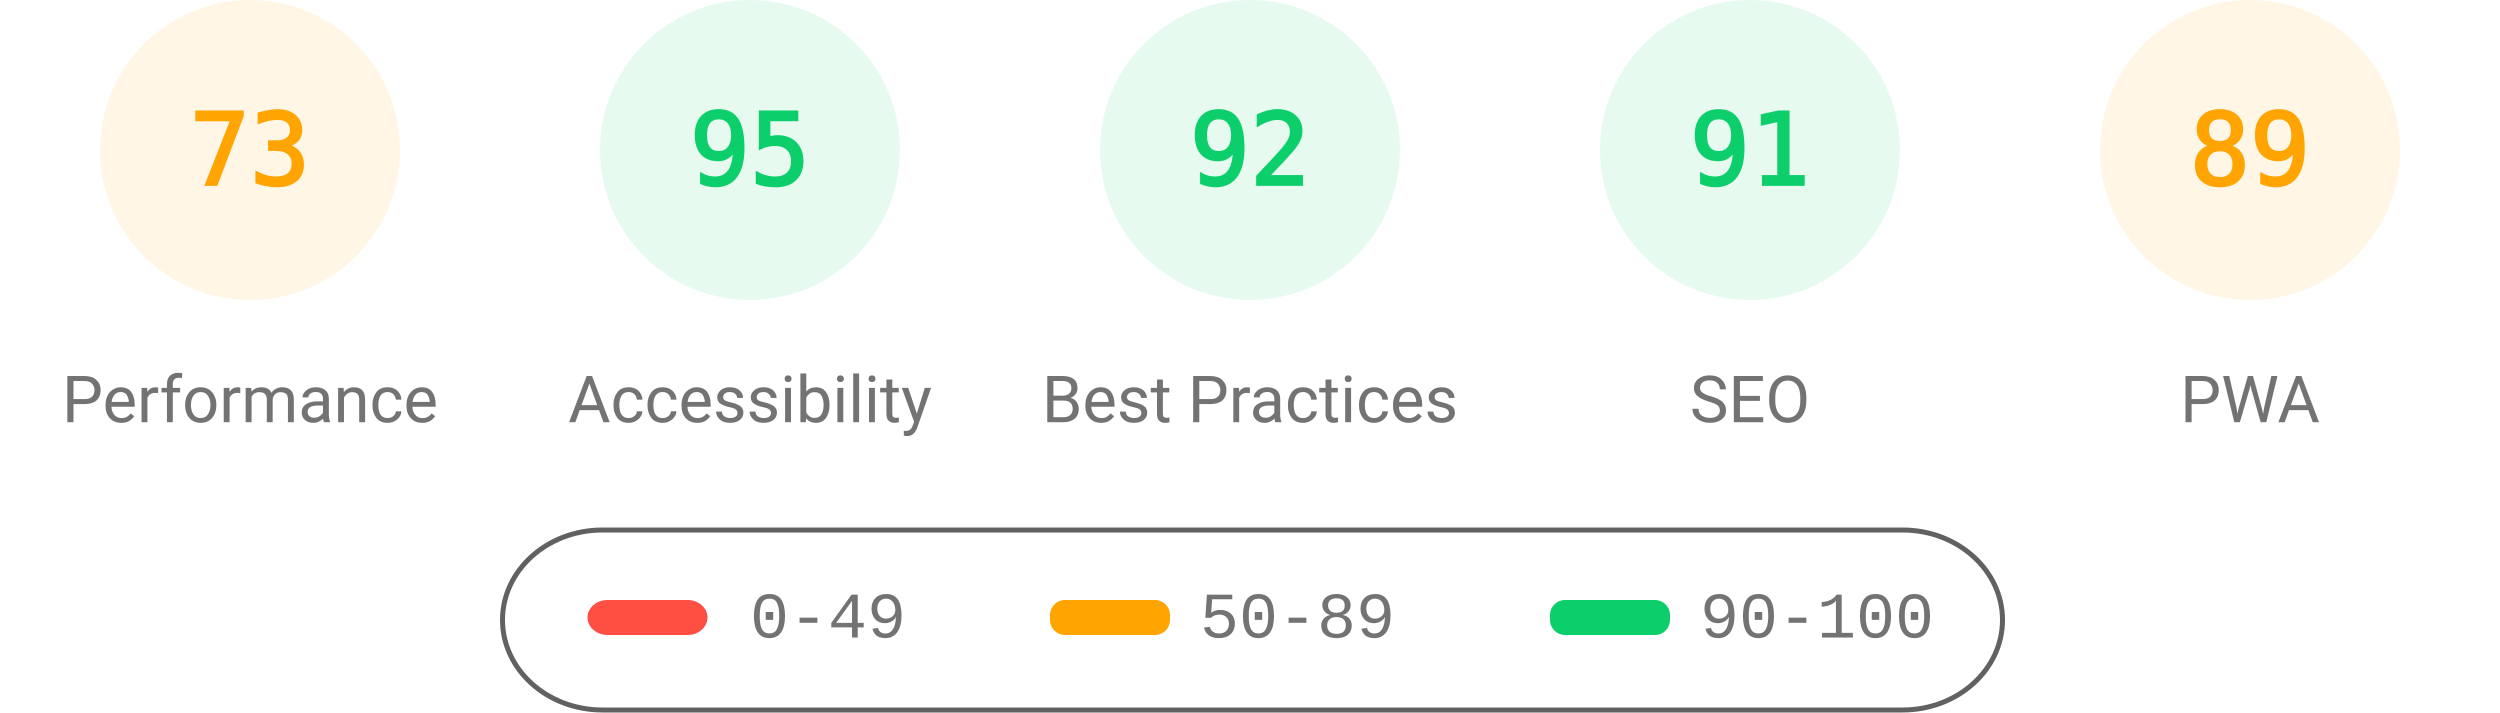
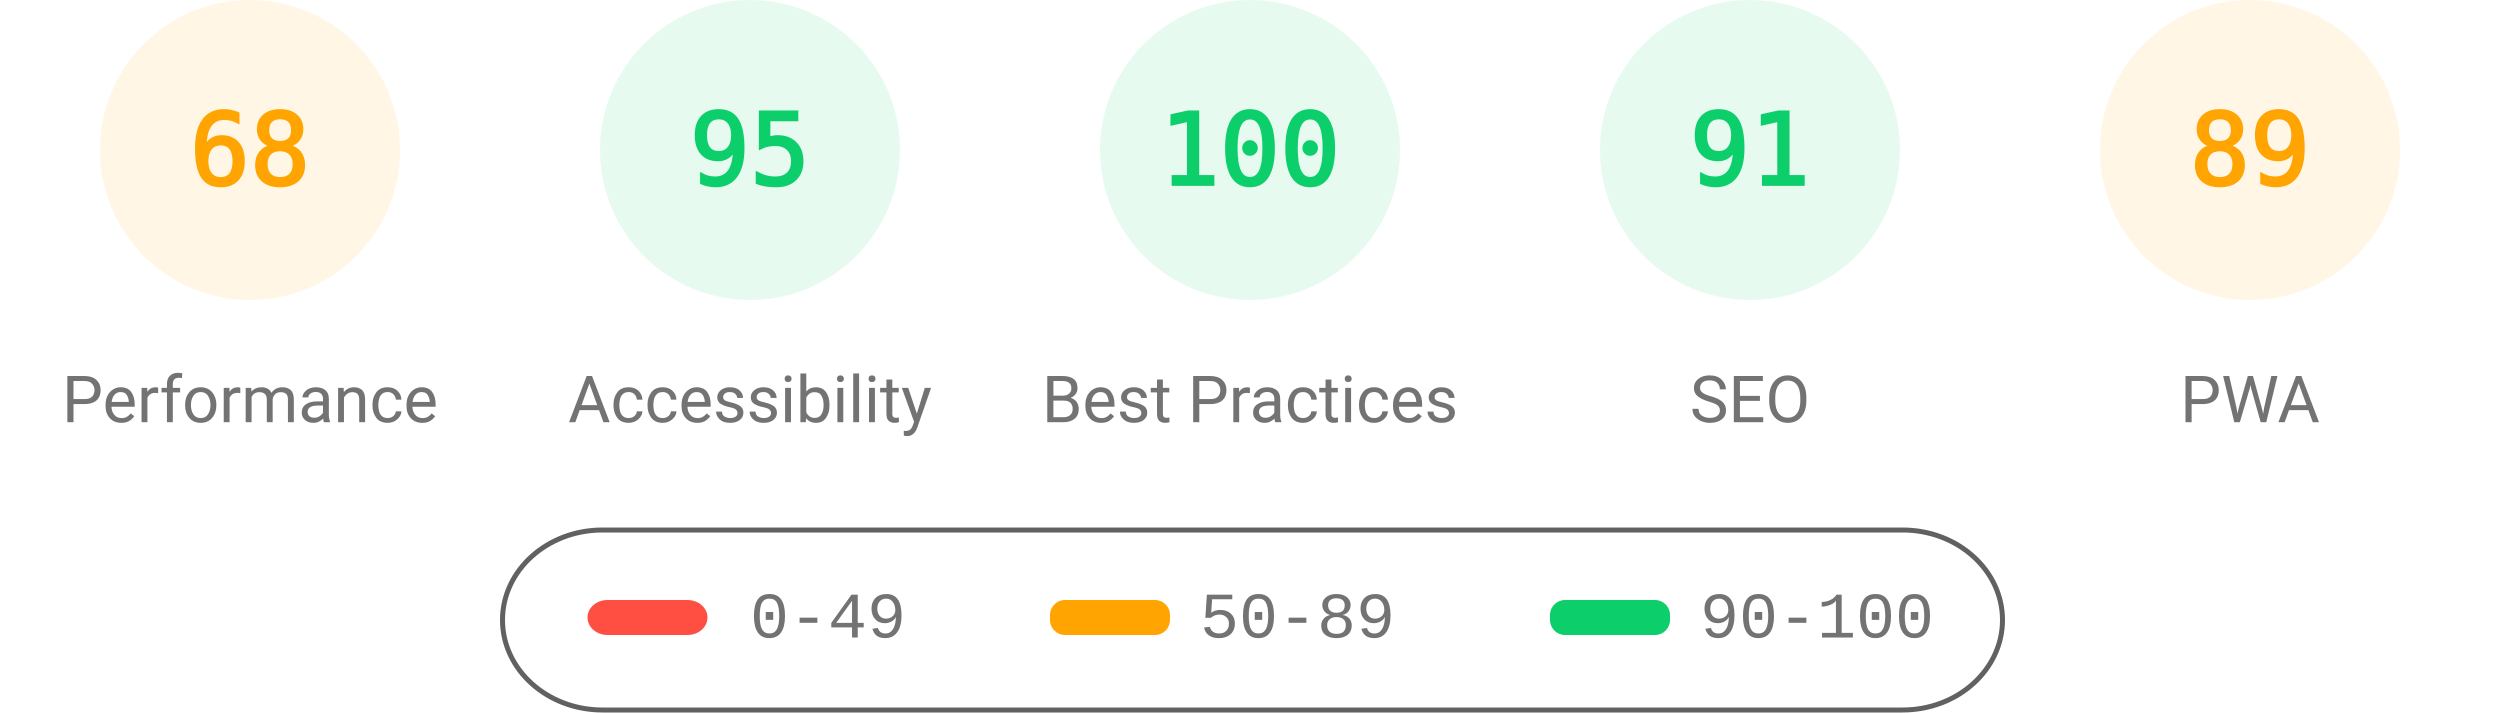
<svg xmlns="http://www.w3.org/2000/svg" fill="none" width="1000" height="285">
  <style>.gauge-base{opacity:.1}.gauge-arc{fill:none;animation-delay:250ms;stroke-linecap:round;transform:rotate(-90deg);transform-origin:100px 60px;animation:load-gauge 1s ease forwards}.guage-text{font-size:40px;font-family:monospace;text-align:center}.guage-red{color:#ff4e42;fill:#ff4e42;stroke:#ff4e42}.guage-orange{color:#ffa400;fill:#ffa400;stroke:#ffa400}.guage-green{color:#0cce6b;fill:#0cce6b;stroke:#0cce6b}.guage-undefined{color:#5c5c5c;fill:#5c5c5c;stroke:#5c5c5c}.guage-title{color:#737373;fill:#737373;stroke:none;font-size:26px;line-height:26px;font-family:Roboto,Halvetica,Arial,sans-serif}@keyframes load-gauge{from{stroke-dasharray:0 352.858}}</style>
  <svg class="guage-div guage-perf guage-orange" viewBox="0 0 200 200" width="200" height="200">
    <circle class="gauge-base" r="56" cx="100" cy="60" stroke-width="8" />
-     <circle class="gauge-arc guage-arc-1" r="56" cx="100" cy="60" stroke-width="8" style="stroke-dasharray:256.856,351.858" />
-     <text class="guage-text" x="100" y="60" alignment-baseline="central" dominant-baseline="central" text-anchor="middle">73</text>
+     <circle class="gauge-arc guage-arc-1" r="56" cx="100" cy="60" stroke-width="8" style="stroke-dasharray:239.263,351.858" />
+     <text class="guage-text" x="100" y="60" alignment-baseline="central" dominant-baseline="central" text-anchor="middle">68</text>
    <text class="guage-title" x="100" y="160" alignment-baseline="central" dominant-baseline="central" text-anchor="middle">Performance</text>
  </svg>
  <svg class="guage-div guage-acc guage-green" viewBox="0 0 200 200" width="200" height="200" x="200">
    <circle class="gauge-base" r="56" cx="100" cy="60" stroke-width="8" />
    <circle class="gauge-arc guage-arc-2" r="56" cx="100" cy="60" stroke-width="8" style="stroke-dasharray:334.265,351.858" />
    <text class="guage-text" x="100" y="60" alignment-baseline="central" dominant-baseline="central" text-anchor="middle">95</text>
    <text class="guage-title" x="100" y="160" alignment-baseline="central" dominant-baseline="central" text-anchor="middle">Accessibility</text>
  </svg>
  <svg class="guage-div guage-best guage-green" viewBox="0 0 200 200" width="200" height="200" x="400">
    <circle class="gauge-base" r="56" cx="100" cy="60" stroke-width="8" />
-     <circle class="gauge-arc guage-arc-3" r="56" cx="100" cy="60" stroke-width="8" style="stroke-dasharray:323.709,351.858" />
-     <text class="guage-text" x="100" y="60" alignment-baseline="central" dominant-baseline="central" text-anchor="middle">92</text>
+     <circle class="gauge-arc guage-arc-3" r="56" cx="100" cy="60" stroke-width="8" style="stroke-dasharray:351.858,351.858" />
+     <text class="guage-text" x="100" y="60" alignment-baseline="central" dominant-baseline="central" text-anchor="middle">100</text>
    <text class="guage-title" x="100" y="160" alignment-baseline="central" dominant-baseline="central" text-anchor="middle">Best Practices</text>
  </svg>
  <svg class="guage-div guage-seo guage-green" viewBox="0 0 200 200" width="200" height="200" x="600">
    <circle class="gauge-base" r="56" cx="100" cy="60" stroke-width="8" />
    <circle class="gauge-arc guage-arc-4" r="56" cx="100" cy="60" stroke-width="8" style="stroke-dasharray:320.191,351.858" />
    <text class="guage-text" x="100" y="60" alignment-baseline="central" dominant-baseline="central" text-anchor="middle">91</text>
    <text class="guage-title" x="100" y="160" alignment-baseline="central" dominant-baseline="central" text-anchor="middle">SEO</text>
  </svg>
  <svg class="guage-div guage-pwa guage-orange" viewBox="0 0 200 200" width="200" height="200" x="800">
    <circle class="gauge-base" r="56" cx="100" cy="60" stroke-width="8" />
    <circle class="gauge-arc guage-arc-4" r="56" cx="100" cy="60" stroke-width="8" style="stroke-dasharray:313.154,351.858" />
    <text class="guage-text" x="100" y="60" alignment-baseline="central" dominant-baseline="central" text-anchor="middle">89</text>
    <text class="guage-title" x="100" y="160" alignment-baseline="central" dominant-baseline="central" text-anchor="middle">PWA</text>
  </svg>
  <svg width="604" height="76" x="200" y="210">
    <path fill="none" id="canvas_background" d="M-1-1h604v80H-1z" />
    <rect fill-opacity="0" stroke="#616161" stroke-width="2" rx="40" id="svg_2" height="72" width="600" y="2" x="1" fill="#000" />
    <rect stroke="#000" rx="8" id="svg_3" height="14" width="48" y="30" x="35" stroke-opacity="null" stroke-width="0" fill="#ff4e42" />
    <rect stroke="#000" rx="6" id="svg_4" height="14" width="48" y="30" x="220" stroke-opacity="null" stroke-width="0" fill="#ffa400" />
    <rect stroke="#000" rx="6" id="svg_5" height="14" width="48" y="30" x="420" stroke-opacity="null" stroke-width="0" fill="#0cce6b" />
    <text xml:space="preserve" text-anchor="start" font-family="'Courier New', Courier, monospace" font-size="26" id="svg_6" y="45" x="100" stroke-opacity="null" stroke-width="0" stroke="#000" fill="#737373">0-49</text>
    <text xml:space="preserve" text-anchor="start" font-family="'Courier New', Courier, monospace" font-size="26" id="svg_7" y="45" x="280" stroke-opacity="null" stroke-width="0" stroke="#000" fill="#737373">50-89</text>
    <text xml:space="preserve" text-anchor="start" font-family="'Courier New', Courier, monospace" font-size="26" id="svg_8" y="45" x="480" stroke-opacity="null" stroke-width="0" stroke="#000" fill="#737373">90-100</text>
  </svg>
</svg>
